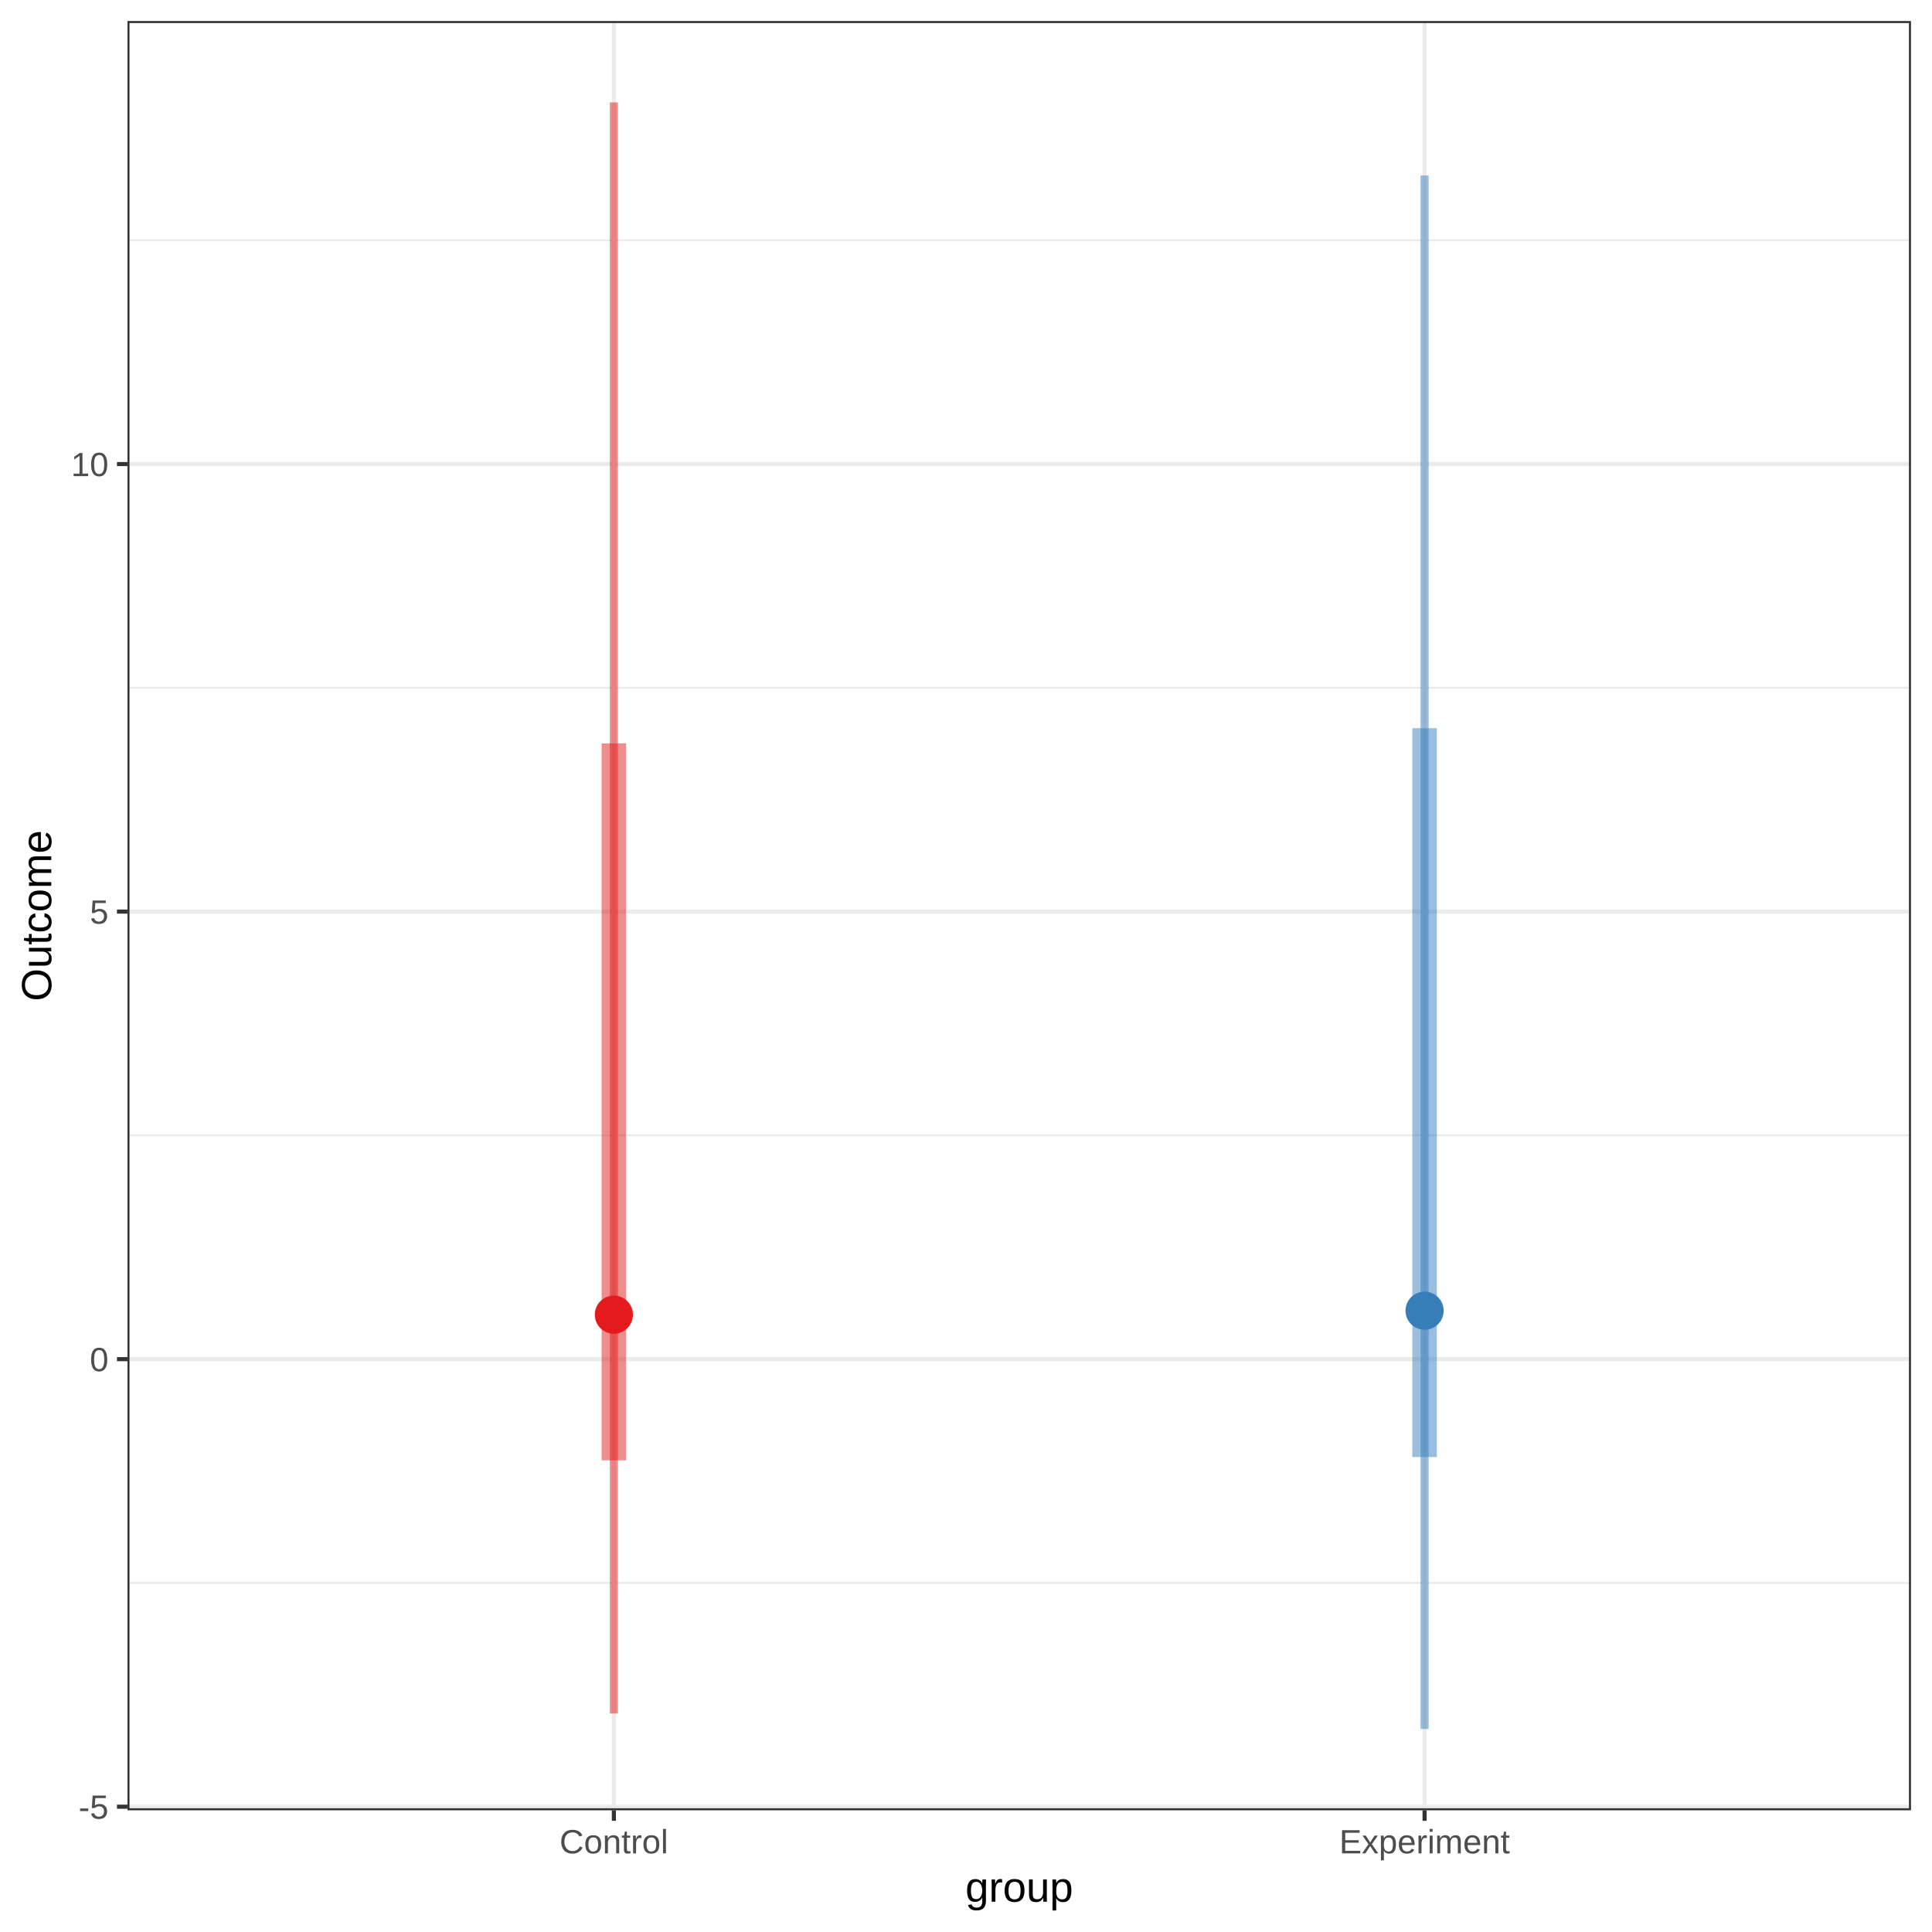
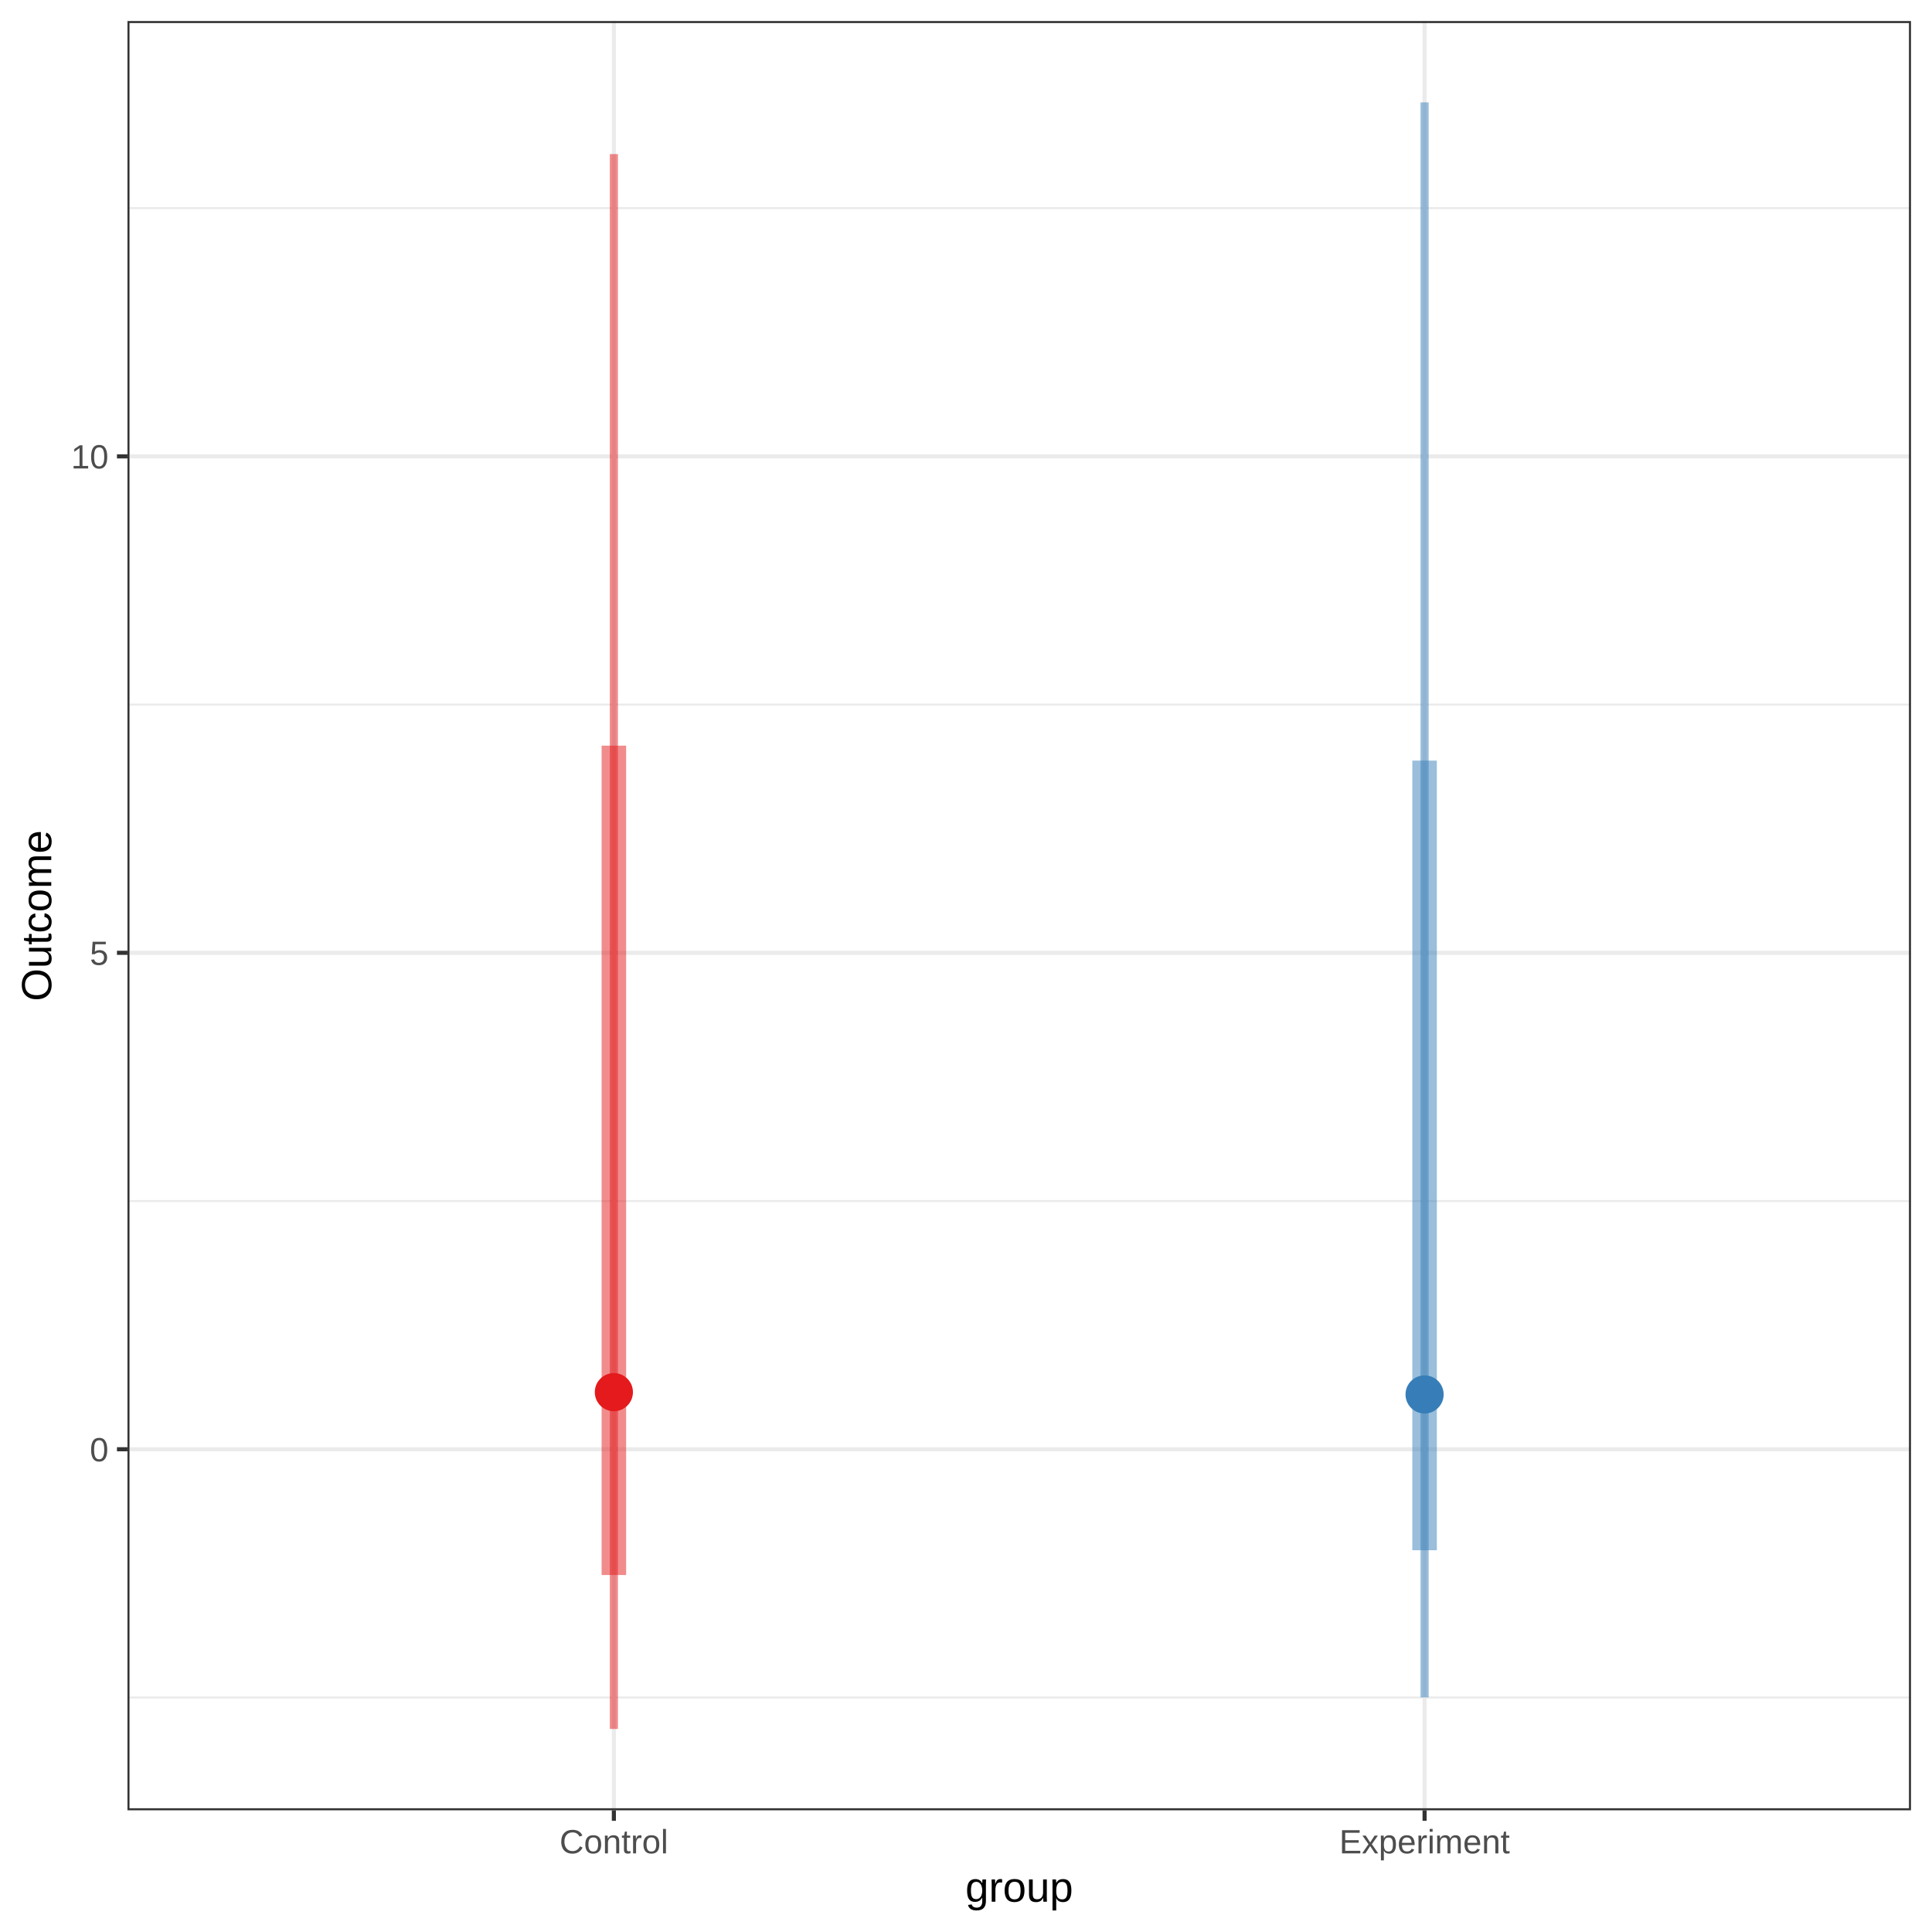
<svg xmlns="http://www.w3.org/2000/svg" class="svglite" width="504.00pt" height="504.00pt" viewBox="0 0 504.00 504.00">
  <defs>
    <style type="text/css">
    .svglite line, .svglite polyline, .svglite polygon, .svglite path, .svglite rect, .svglite circle {
      fill: none;
      stroke: #000000;
      stroke-linecap: round;
      stroke-linejoin: round;
      stroke-miterlimit: 10.00;
    }
  </style>
  </defs>
  <rect width="100%" height="100%" style="stroke: none; fill: #FFFFFF;" />
  <defs>
    <clipPath id="cpMC4wMHw1MDQuMDB8MC4wMHw1MDQuMDA=">
      <rect x="0.00" y="0.00" width="504.00" height="504.00" />
    </clipPath>
  </defs>
  <g clip-path="url(#cpMC4wMHw1MDQuMDB8MC4wMHw1MDQuMDA=)">
    <rect x="0.00" y="0.00" width="504.00" height="504.00" style="stroke-width: 1.07; stroke: #FFFFFF; fill: #FFFFFF;" />
  </g>
  <defs>
    <clipPath id="cpMzMuMjV8NDk4LjUyfDUuNDh8NDcyLjI1">
      <rect x="33.25" y="5.48" width="465.27" height="466.77" />
    </clipPath>
  </defs>
  <g clip-path="url(#cpMzMuMjV8NDk4LjUyfDUuNDh8NDcyLjI1)">
    <rect x="33.25" y="5.48" width="465.27" height="466.77" style="stroke-width: 1.07; stroke: none; fill: #FFFFFF;" />
-     <polyline points="33.25,412.93 498.52,412.93 " style="stroke-width: 0.53; stroke: #EBEBEB; stroke-linecap: butt;" />
-     <polyline points="33.25,296.18 498.52,296.18 " style="stroke-width: 0.53; stroke: #EBEBEB; stroke-linecap: butt;" />
-     <polyline points="33.25,179.43 498.52,179.43 " style="stroke-width: 0.53; stroke: #EBEBEB; stroke-linecap: butt;" />
-     <polyline points="33.25,62.68 498.52,62.68 " style="stroke-width: 0.53; stroke: #EBEBEB; stroke-linecap: butt;" />
-     <polyline points="33.25,471.31 498.52,471.31 " style="stroke-width: 1.07; stroke: #EBEBEB; stroke-linecap: butt;" />
-     <polyline points="33.25,354.56 498.52,354.56 " style="stroke-width: 1.07; stroke: #EBEBEB; stroke-linecap: butt;" />
-     <polyline points="33.25,237.81 498.52,237.81 " style="stroke-width: 1.07; stroke: #EBEBEB; stroke-linecap: butt;" />
-     <polyline points="33.25,121.06 498.52,121.06 " style="stroke-width: 1.07; stroke: #EBEBEB; stroke-linecap: butt;" />
+     <polyline points="33.25,442.83 498.52,442.83 " style="stroke-width: 0.53; stroke: #EBEBEB; stroke-linecap: butt;" />
+     <polyline points="33.25,313.32 498.52,313.32 " style="stroke-width: 0.53; stroke: #EBEBEB; stroke-linecap: butt;" />
+     <polyline points="33.25,183.81 498.52,183.81 " style="stroke-width: 0.53; stroke: #EBEBEB; stroke-linecap: butt;" />
+     <polyline points="33.25,54.30 498.52,54.30 " style="stroke-width: 0.53; stroke: #EBEBEB; stroke-linecap: butt;" />
+     <polyline points="33.25,378.07 498.52,378.07 " style="stroke-width: 1.07; stroke: #EBEBEB; stroke-linecap: butt;" />
+     <polyline points="33.25,248.56 498.52,248.56 " style="stroke-width: 1.07; stroke: #EBEBEB; stroke-linecap: butt;" />
+     <polyline points="33.25,119.05 498.52,119.05 " style="stroke-width: 1.07; stroke: #EBEBEB; stroke-linecap: butt;" />
    <polyline points="160.14,472.25 160.14,5.48 " style="stroke-width: 1.07; stroke: #EBEBEB; stroke-linecap: butt;" />
    <polyline points="371.63,472.25 371.63,5.48 " style="stroke-width: 1.07; stroke: #EBEBEB; stroke-linecap: butt;" />
-     <polyline points="160.14,26.70 160.14,26.70 " style="stroke-width: 2.13; stroke: #E41A1C; stroke-opacity: 0.50; stroke-linecap: butt;" />
-     <polyline points="160.14,26.70 160.14,446.99 " style="stroke-width: 2.13; stroke: #E41A1C; stroke-opacity: 0.50; stroke-linecap: butt;" />
-     <polyline points="160.14,446.99 160.14,446.99 " style="stroke-width: 2.13; stroke: #E41A1C; stroke-opacity: 0.50; stroke-linecap: butt;" />
-     <polyline points="371.63,45.78 371.63,45.78 " style="stroke-width: 2.13; stroke: #377EB8; stroke-opacity: 0.50; stroke-linecap: butt;" />
-     <polyline points="371.63,45.78 371.63,451.03 " style="stroke-width: 2.13; stroke: #377EB8; stroke-opacity: 0.50; stroke-linecap: butt;" />
-     <polyline points="371.63,451.03 371.63,451.03 " style="stroke-width: 2.13; stroke: #377EB8; stroke-opacity: 0.50; stroke-linecap: butt;" />
-     <polyline points="160.14,193.92 160.14,193.92 " style="stroke-width: 6.40; stroke: #E41A1C; stroke-opacity: 0.50; stroke-linecap: butt;" />
-     <polyline points="160.14,193.92 160.14,380.96 " style="stroke-width: 6.40; stroke: #E41A1C; stroke-opacity: 0.50; stroke-linecap: butt;" />
-     <polyline points="160.14,380.96 160.14,380.96 " style="stroke-width: 6.40; stroke: #E41A1C; stroke-opacity: 0.50; stroke-linecap: butt;" />
-     <polyline points="371.63,189.96 371.63,189.96 " style="stroke-width: 6.40; stroke: #377EB8; stroke-opacity: 0.50; stroke-linecap: butt;" />
-     <polyline points="371.63,189.96 371.63,380.09 " style="stroke-width: 6.40; stroke: #377EB8; stroke-opacity: 0.50; stroke-linecap: butt;" />
-     <polyline points="371.63,380.09 371.63,380.09 " style="stroke-width: 6.40; stroke: #377EB8; stroke-opacity: 0.50; stroke-linecap: butt;" />
-     <circle cx="160.14" cy="342.96" r="4.62" style="stroke-width: 0.71; stroke: #E41A1C; fill: #E41A1C;" />
-     <circle cx="371.63" cy="341.92" r="4.62" style="stroke-width: 0.71; stroke: #377EB8; fill: #377EB8;" />
+     <polyline points="160.14,40.20 160.14,40.20 " style="stroke-width: 2.13; stroke: #E41A1C; stroke-opacity: 0.50; stroke-linecap: butt;" />
+     <polyline points="160.14,40.20 160.14,451.03 " style="stroke-width: 2.13; stroke: #E41A1C; stroke-opacity: 0.50; stroke-linecap: butt;" />
+     <polyline points="160.14,451.03 160.14,451.03 " style="stroke-width: 2.13; stroke: #E41A1C; stroke-opacity: 0.50; stroke-linecap: butt;" />
+     <polyline points="371.63,26.70 371.63,26.70 " style="stroke-width: 2.13; stroke: #377EB8; stroke-opacity: 0.50; stroke-linecap: butt;" />
+     <polyline points="371.63,26.70 371.63,442.80 " style="stroke-width: 2.13; stroke: #377EB8; stroke-opacity: 0.50; stroke-linecap: butt;" />
+     <polyline points="371.63,442.80 371.63,442.80 " style="stroke-width: 2.13; stroke: #377EB8; stroke-opacity: 0.50; stroke-linecap: butt;" />
+     <polyline points="160.14,194.52 160.14,194.52 " style="stroke-width: 6.40; stroke: #E41A1C; stroke-opacity: 0.50; stroke-linecap: butt;" />
+     <polyline points="160.14,194.52 160.14,410.87 " style="stroke-width: 6.40; stroke: #E41A1C; stroke-opacity: 0.50; stroke-linecap: butt;" />
+     <polyline points="160.14,410.87 160.14,410.87 " style="stroke-width: 6.40; stroke: #E41A1C; stroke-opacity: 0.50; stroke-linecap: butt;" />
+     <polyline points="371.63,198.41 371.63,198.41 " style="stroke-width: 6.40; stroke: #377EB8; stroke-opacity: 0.50; stroke-linecap: butt;" />
+     <polyline points="371.63,198.41 371.63,404.41 " style="stroke-width: 6.40; stroke: #377EB8; stroke-opacity: 0.50; stroke-linecap: butt;" />
+     <polyline points="371.63,404.41 371.63,404.41 " style="stroke-width: 6.40; stroke: #377EB8; stroke-opacity: 0.50; stroke-linecap: butt;" />
+     <circle cx="160.14" cy="363.17" r="4.62" style="stroke-width: 0.71; stroke: #E41A1C; fill: #E41A1C;" />
+     <circle cx="371.63" cy="363.77" r="4.62" style="stroke-width: 0.71; stroke: #377EB8; fill: #377EB8;" />
    <rect x="33.25" y="5.48" width="465.27" height="466.77" style="stroke-width: 1.07; stroke: #333333;" />
  </g>
  <g clip-path="url(#cpMC4wMHw1MDQuMDB8MC4wMHw1MDQuMDA=)">
-     <text x="28.32" y="474.46" text-anchor="end" style="font-size: 8.80px; fill: #4D4D4D; font-family: Arial;" textLength="7.83px" lengthAdjust="spacingAndGlyphs">-5</text>
-     <text x="28.32" y="357.71" text-anchor="end" style="font-size: 8.80px; fill: #4D4D4D; font-family: Arial;" textLength="4.90px" lengthAdjust="spacingAndGlyphs">0</text>
-     <text x="28.32" y="240.96" text-anchor="end" style="font-size: 8.80px; fill: #4D4D4D; font-family: Arial;" textLength="4.90px" lengthAdjust="spacingAndGlyphs">5</text>
-     <text x="28.32" y="124.21" text-anchor="end" style="font-size: 8.80px; fill: #4D4D4D; font-family: Arial;" textLength="9.79px" lengthAdjust="spacingAndGlyphs">10</text>
-     <polyline points="30.51,471.31 33.25,471.31 " style="stroke-width: 1.07; stroke: #333333; stroke-linecap: butt;" />
-     <polyline points="30.51,354.56 33.25,354.56 " style="stroke-width: 1.07; stroke: #333333; stroke-linecap: butt;" />
-     <polyline points="30.51,237.81 33.25,237.81 " style="stroke-width: 1.07; stroke: #333333; stroke-linecap: butt;" />
-     <polyline points="30.51,121.06 33.25,121.06 " style="stroke-width: 1.07; stroke: #333333; stroke-linecap: butt;" />
+     <text x="28.32" y="381.23" text-anchor="end" style="font-size: 8.80px; fill: #4D4D4D; font-family: Arial;" textLength="4.90px" lengthAdjust="spacingAndGlyphs">0</text>
+     <text x="28.32" y="251.72" text-anchor="end" style="font-size: 8.80px; fill: #4D4D4D; font-family: Arial;" textLength="4.90px" lengthAdjust="spacingAndGlyphs">5</text>
+     <text x="28.32" y="122.21" text-anchor="end" style="font-size: 8.80px; fill: #4D4D4D; font-family: Arial;" textLength="9.79px" lengthAdjust="spacingAndGlyphs">10</text>
+     <polyline points="30.51,378.07 33.25,378.07 " style="stroke-width: 1.07; stroke: #333333; stroke-linecap: butt;" />
+     <polyline points="30.51,248.56 33.25,248.56 " style="stroke-width: 1.07; stroke: #333333; stroke-linecap: butt;" />
+     <polyline points="30.51,119.05 33.25,119.05 " style="stroke-width: 1.07; stroke: #333333; stroke-linecap: butt;" />
    <polyline points="160.14,474.99 160.14,472.25 " style="stroke-width: 1.07; stroke: #333333; stroke-linecap: butt;" />
    <polyline points="371.63,474.99 371.63,472.25 " style="stroke-width: 1.07; stroke: #333333; stroke-linecap: butt;" />
    <text x="160.14" y="483.49" text-anchor="middle" style="font-size: 8.80px; fill: #4D4D4D; font-family: Arial;" textLength="28.36px" lengthAdjust="spacingAndGlyphs">Control</text>
    <text x="371.63" y="483.49" text-anchor="middle" style="font-size: 8.80px; fill: #4D4D4D; font-family: Arial;" textLength="44.50px" lengthAdjust="spacingAndGlyphs">Experiment</text>
    <text x="265.89" y="496.10" text-anchor="middle" style="font-size: 11.00px; font-family: Arial;" textLength="28.14px" lengthAdjust="spacingAndGlyphs">group</text>
    <text transform="translate(13.37,238.87) rotate(-90)" text-anchor="middle" style="font-size: 11.00px; font-family: Arial;" textLength="44.63px" lengthAdjust="spacingAndGlyphs">Outcome</text>
  </g>
</svg>
